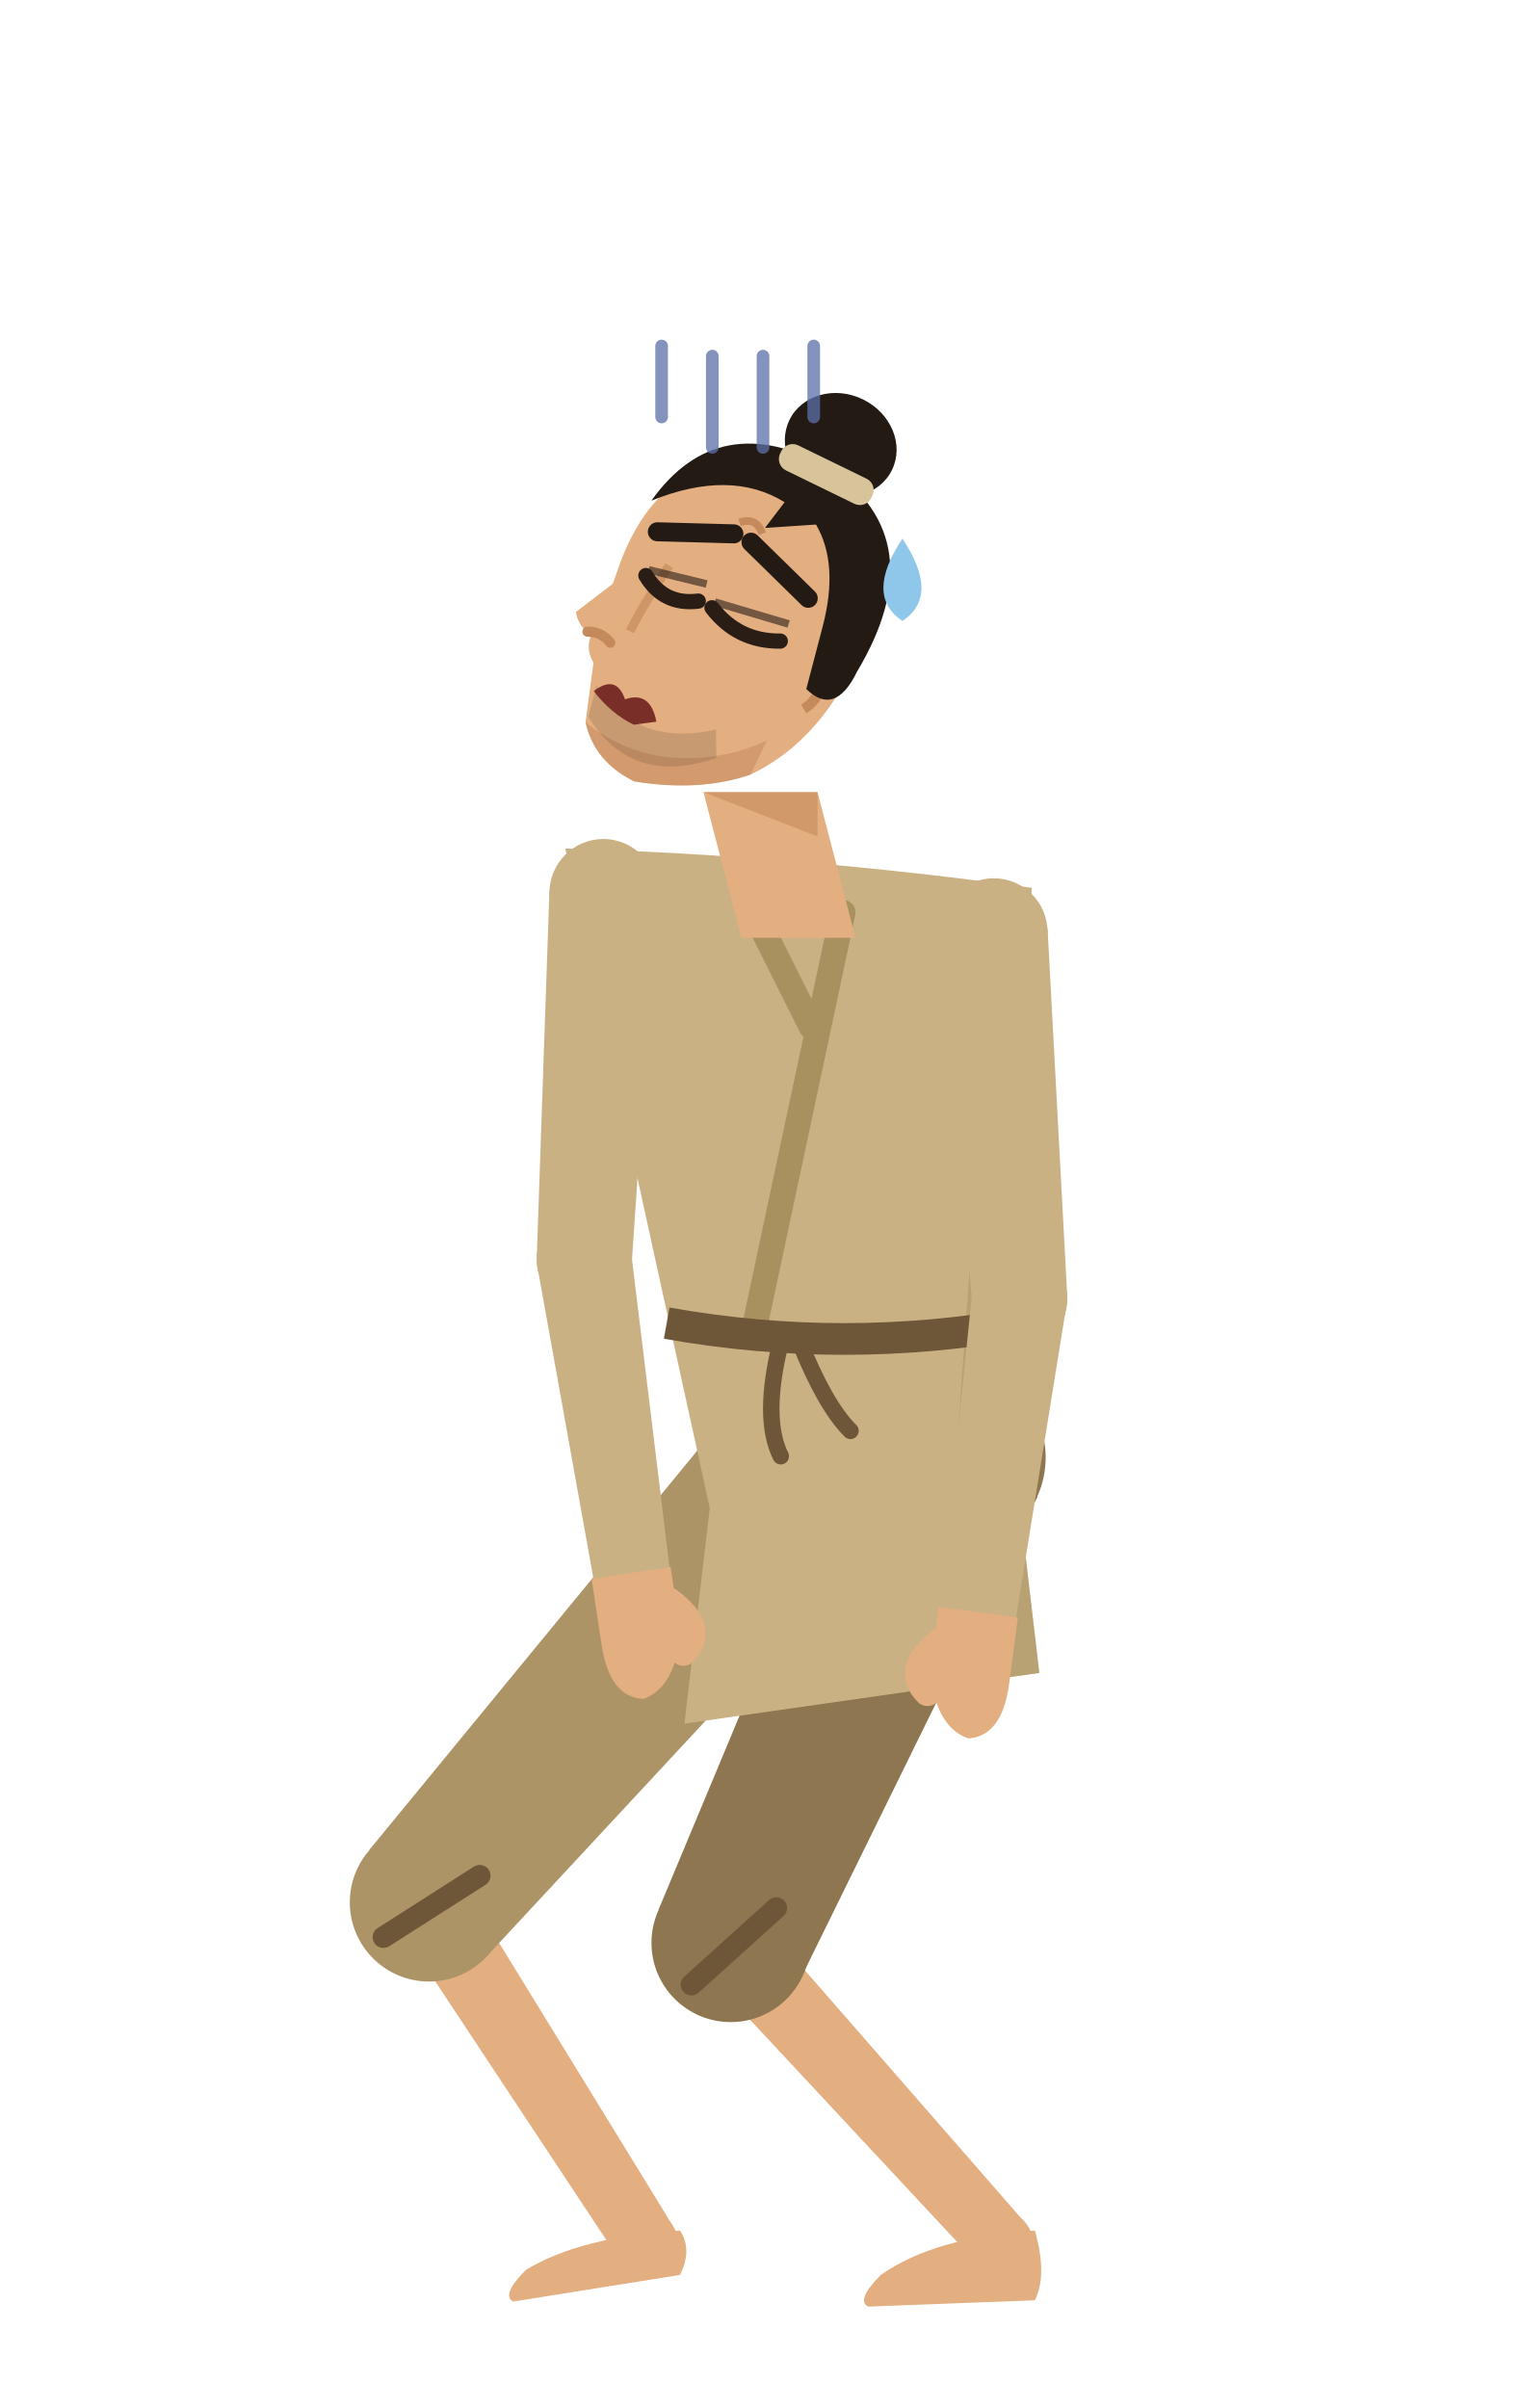
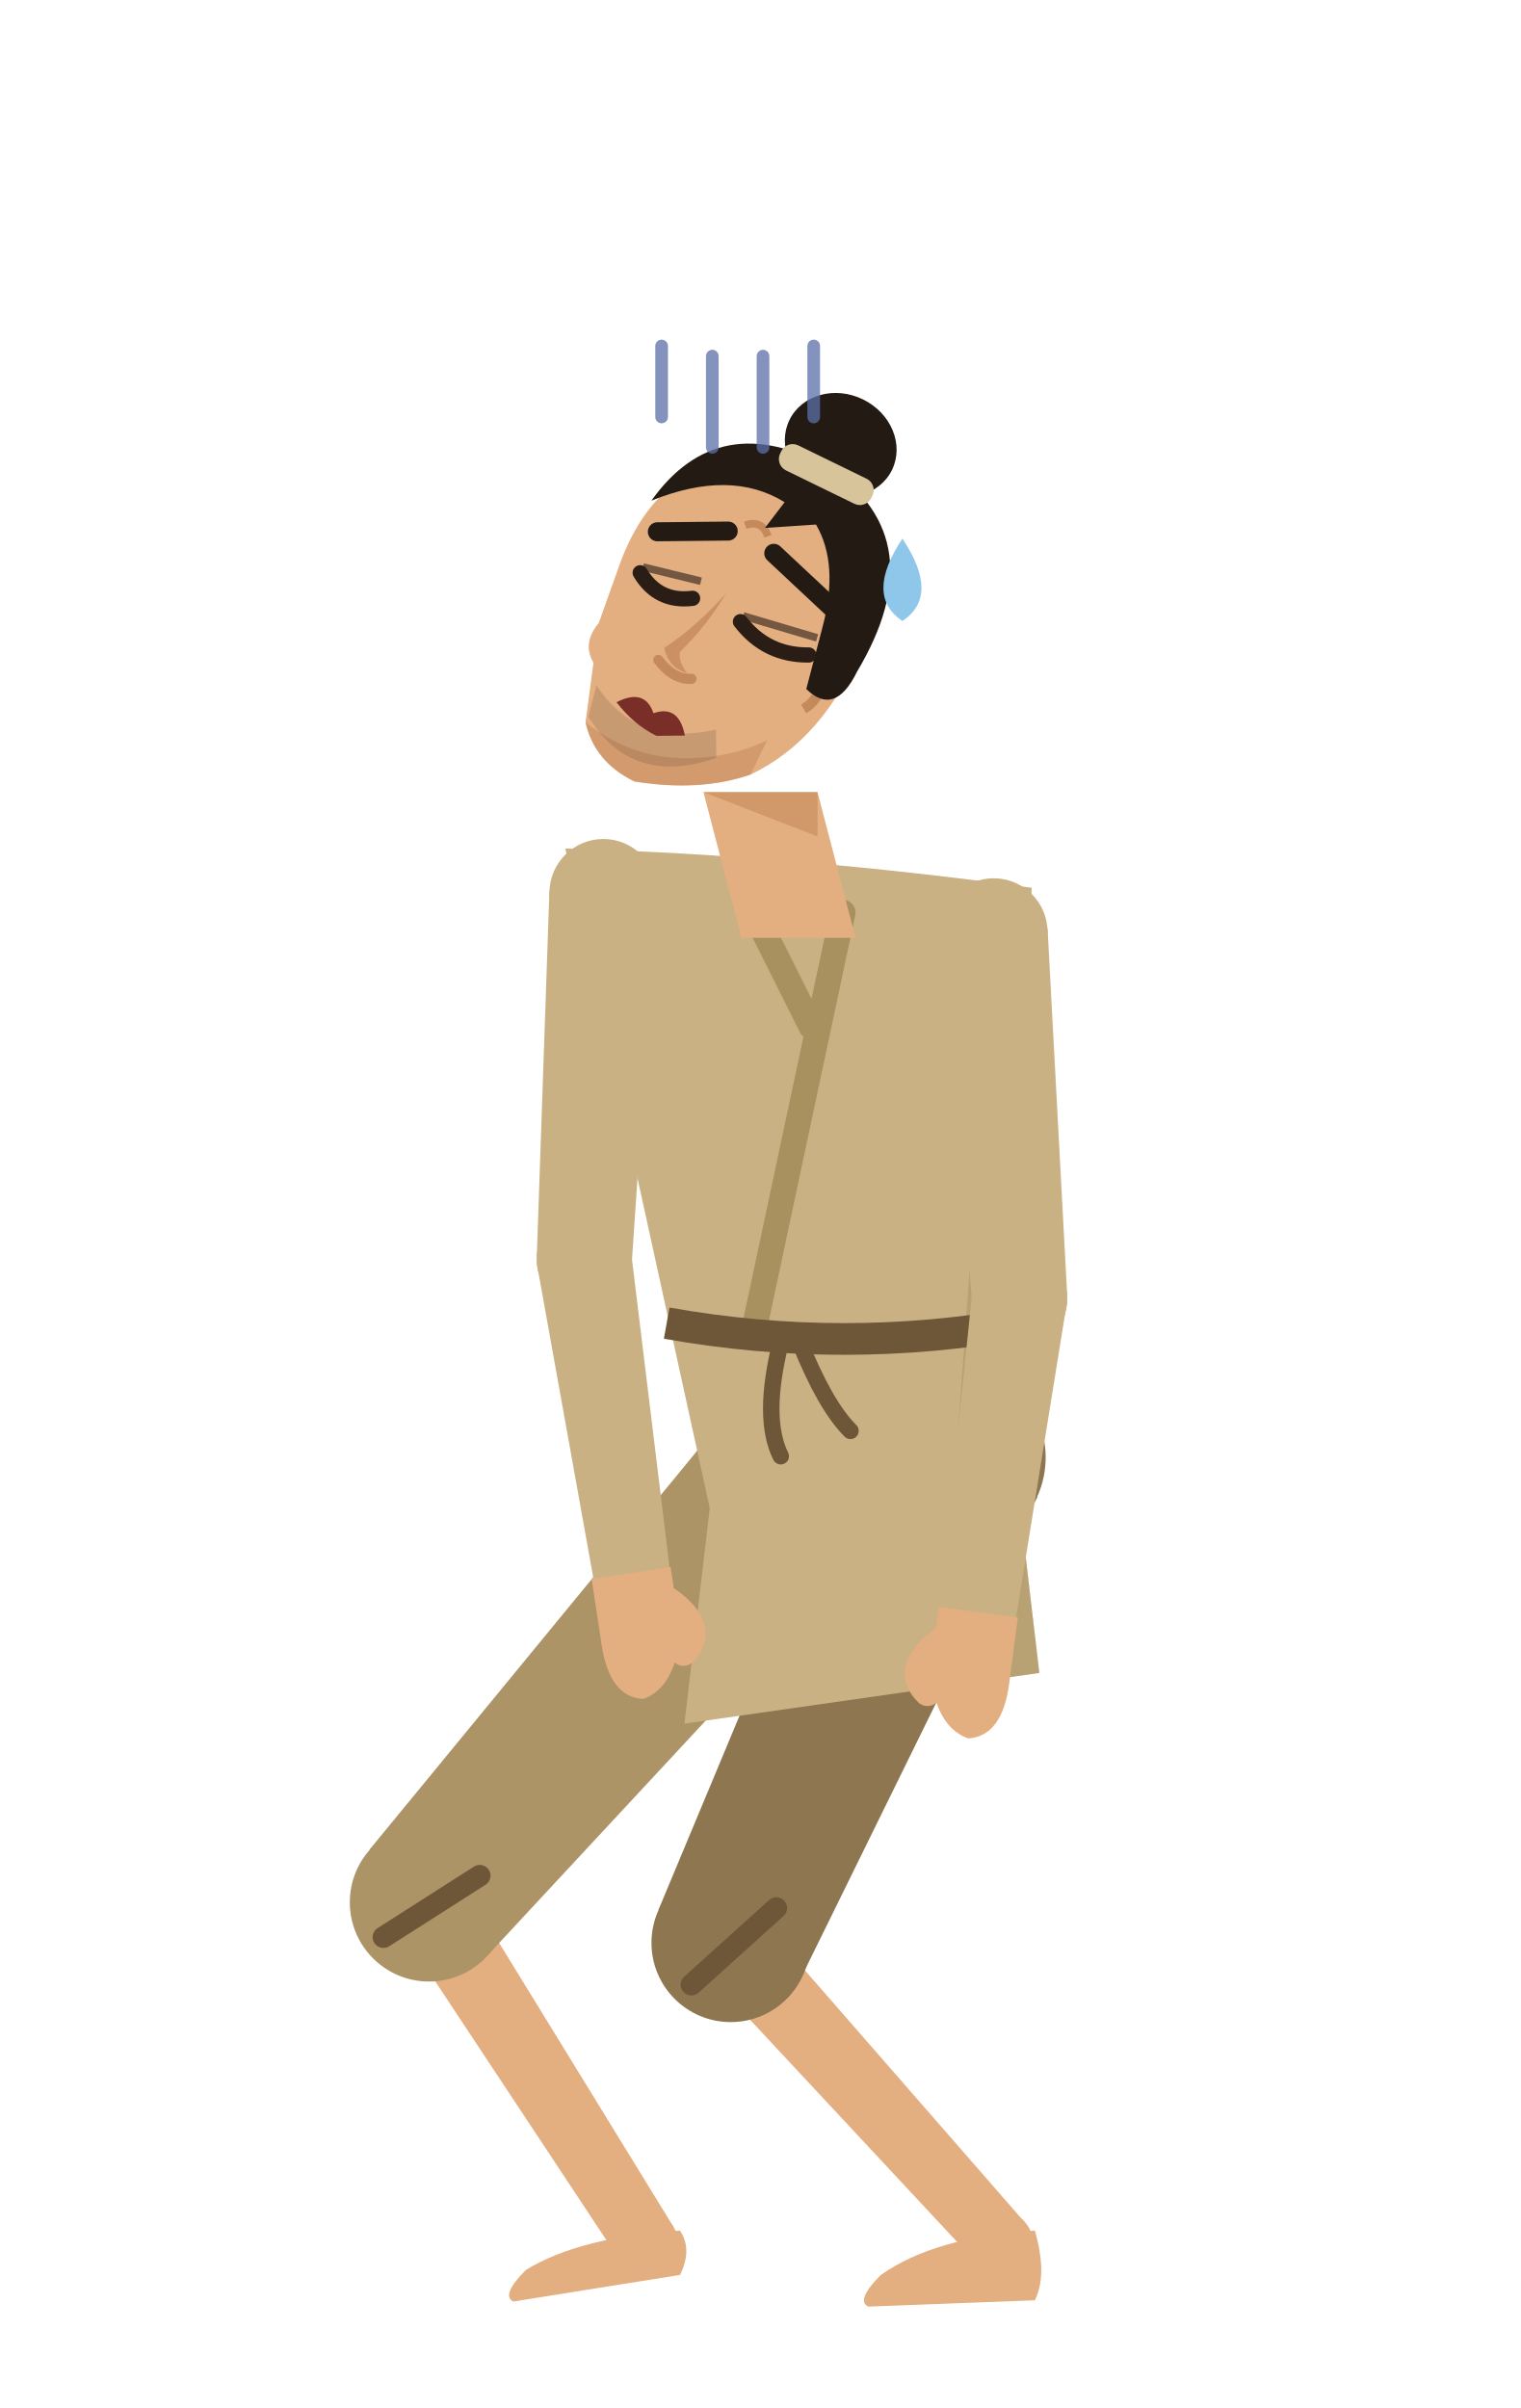
<svg xmlns="http://www.w3.org/2000/svg" width="240" height="380" viewBox="0 -20 240 380">
  <path d="M111.8 291.7 L154.3 337.3 L161.7 330.7 L120.7 283.7 Z" fill="#e3ae80" />
  <circle cx="116.3" cy="287.7" r="6" fill="#e3ae80" />
  <circle cx="158" cy="334" r="5" fill="#e3ae80" />
  <path d="M163.3 332 Q147.5 333 139 339 Q135 343 137 344 L163.3 343 Q165.3 339 163.3 332 Z" fill="#e3ae80" />
  <path d="M63.4 284.7 L97.8 336.7 L106.2 331.3 L73.6 278.2 Z" fill="#e3ae80" />
  <circle cx="68.5" cy="281.5" r="6" fill="#e3ae80" />
  <circle cx="102" cy="334" r="5" fill="#e3ae80" />
  <path d="M107.3 332 Q91.5 333 83 338.2 Q79 342.2 81 343.2 L107.3 339 Q109.3 335 107.3 332 Z" fill="#e3ae80" />
  <path d="M112 214 L160 206 L158 232 L114 240 Z" fill="#ad9467" />
  <path d="M136.3 203.8 L103.9 281.4 L126.6 291.7 L163.7 216.2 Z" fill="#8e7650" />
  <circle cx="150" cy="210" r="15" fill="#8e7650" />
  <circle cx="115.3" cy="286.6" r="12.5" fill="#8e7650" />
  <path d="M109.1 293.2 L122.5 281.1" stroke="#6e5638" stroke-width="3.4" stroke-linecap="round" />
  <path d="M110.7 208.1 L58.3 271.9 L77.1 288.4 L133.3 227.9 Z" fill="#ad9467" />
  <circle cx="122" cy="218" r="15" fill="#ad9467" />
  <circle cx="67.7" cy="280.2" r="12.5" fill="#ad9467" />
  <path d="M60.5 285.7 L75.7 276" stroke="#6e5638" stroke-width="3.4" stroke-linecap="round" />
  <path d="M89.2 113.9 Q126 115 162.8 120.1 L160 210 L164 244 L108 252 L112 218 Z" fill="#c9b184" />
  <path d="M156.2 135.4 L160.8 125.1 L160 210 L164 244 L148.3 246.2 Z" fill="#a8915f" opacity=".5" />
  <path d="M133 124 L119.2 188.8 M119 124 L128 142" stroke="#a8915f" stroke-width="4" fill="none" stroke-linecap="round" />
  <path d="M105.2 188.8 Q133.2 193.8 161.2 188.8" stroke="#6e5638" stroke-width="5" fill="none" />
  <path d="M123.2 191.8 q-3 12 0 18 M126.2 191.8 q4 10 8 14" stroke="#6e5638" stroke-width="2.6" fill="none" stroke-linecap="round" />
  <path d="M117 128 L111 105 L129 105 L135 128 Z" fill="#e3ae80" />
  <path d="M111 105 L129 105 L129 112 Z" fill="#c58a5c" opacity=".6" />
  <g transform="translate(116.4 79) rotate(26) scale(-1 1)">
    <path d="M-19 -6 Q-20 10 -12 20 Q-6 26 4 29 Q11 29 15 24 L18 15 Q21 13 20 9 L21 0 Q23 -16 12 -24 Q2 -29 -10 -26 Q-19 -20 -19 -6 Z" fill="#e3ae80" />
    <path d="M-12 20 Q-6 26 4 29 Q11 29 15 24 Q6 26 -2 22 Q-8 19 -12 14 Z" fill="#c58a5c" opacity=".55" />
    <ellipse cx="-14" cy="3" rx="4.5" ry="7.5" fill="#e3ae80" />
    <path d="M-15 0 q-2 4 0 7" stroke="#c58a5c" stroke-width="1.6" fill="none" />
-     <path d="M18 -3 L24 9 Q22 12 17 11 Z" fill="#e3ae80" />
-     <path d="M17 11 q2 -1 4 0" stroke="#c58a5c" stroke-width="1.6" fill="none" stroke-linecap="round" />
-     <path d="M14 -4 Q15 4 15 8" stroke="#c58a5c" stroke-width="1.4" fill="none" opacity=".7" />
+     <path d="M4 -4 Q6 3 9 8 Q7 10.5 4 10 Q6 9 6.5 7.5 Q4.5 2 4 -4 Z" fill="#c58a5c" opacity=".8" />
+     <path d="M3 10.5 q2.5 1.4 6 -.4" stroke="#c58a5c" stroke-width="1.6" fill="none" stroke-linecap="round" />
    <path d="M-6 20 Q4 30 15 23 L16 18 Q6 24 -4 16 Z" fill="#3a2a20" opacity=".16" />
-     <path d="M-7 -1 q6 3 12 0" stroke="#2a1d16" stroke-width="2.4" fill="none" stroke-linecap="round" />
-     <path d="M-7 -4 l12 2" stroke="#2a1d16" stroke-width="1.2" opacity=".6" />
-     <path d="M7.4 -1 q4.6 3 9.2 0" stroke="#2a1d16" stroke-width="2.4" fill="none" stroke-linecap="round" />
-     <path d="M7.4 -4 l9.2 2" stroke="#2a1d16" stroke-width="1.2" opacity=".6" />
-     <path d="M-8 -9 L4 -13" stroke="#231a14" stroke-width="3" stroke-linecap="round" />
-     <path d="M7 -13 L18 -8" stroke="#231a14" stroke-width="3" stroke-linecap="round" />
-     <path d="M3 -15 q2 -2 4 0" stroke="#c58a5c" stroke-width="1.2" fill="none" />
-     <path d="M5 19 Q8 15 11 18 Q14 15 16 19 Q12 21 8 21 Z" fill="#7a2e28" />
+     <path d="M-12 -1 q6 3 12 0" stroke="#2a1d16" stroke-width="2.4" fill="none" stroke-linecap="round" />
+     <path d="M-12 -4 l12 2" stroke="#2a1d16" stroke-width="1.2" opacity=".6" />
+     <path d="M8.4 -1 q4.6 3 9.2 0" stroke="#2a1d16" stroke-width="2.4" fill="none" stroke-linecap="round" />
+     <path d="M8.4 -4 l9.2 2" stroke="#2a1d16" stroke-width="1.2" opacity=".6" />
+     <path d="M-13 -9 L0 -13" stroke="#231a14" stroke-width="3" stroke-linecap="round" />
+     <path d="M8 -13 L18 -8" stroke="#231a14" stroke-width="3" stroke-linecap="round" />
+     <path d="M2 -15 q2 -2 4 0" stroke="#c58a5c" stroke-width="1.2" fill="none" />
+     <path d="M0 19 Q3 15 6 18 Q9 15 12 19 Q8 21 4 21 Z" fill="#7a2e28" />
    <path d="M-20 -2 Q-22 -26 -2 -29 Q18 -30 21 -12 Q12 -22 2 -21 L3 -16 L-4 -20 Q-10 -16 -12 -6 L-14 4 Q-20 6 -20 -2 Z" fill="#231a14" />
    <ellipse cx="-2" cy="-33" rx="9" ry="8" fill="#231a14" />
    <rect x="-10" y="-30" width="16" height="4.4" rx="2" fill="#d8c49a" />
  </g>
  <path d="M148.4 127.7 L153.4 185.5 L168.4 184.4 L165.3 126.5 Z" fill="#c9b184" />
  <circle cx="156.8" cy="127.1" r="8.5" fill="#c9b184" />
  <circle cx="160.9" cy="185" r="7.5" fill="#c9b184" />
  <path d="M153.4 184 L148.1 235.7 L160 237.3 L168.3 185.9 Z" fill="#c9b184" />
  <circle cx="160.9" cy="185" r="7.5" fill="#c9b184" />
  <circle cx="154.1" cy="236.5" r="6" fill="#c9b184" />
  <g transform="translate(154.1 236.5) rotate(97.5) scale(1.05 -1.05)">
    <path d="M-2 -6 L8 -6 Q16 -4 17 1 Q16 6 8 6 L-2 6 Z" fill="#e3ae80" />
    <path d="M3 -5 Q8 -10 11 -6" stroke="#e3ae80" stroke-width="4" stroke-linecap="round" fill="none" />
  </g>
  <path d="M86.7 120.5 L84.7 178.4 L99.7 179.2 L103.6 121.3 Z" fill="#c9b184" />
  <circle cx="95.2" cy="120.9" r="8.5" fill="#c9b184" />
  <circle cx="92.2" cy="178.8" r="7.5" fill="#c9b184" />
  <path d="M84.8 179.9 L94 231.1 L105.9 229.4 L99.6 177.7 Z" fill="#c9b184" />
  <circle cx="92.2" cy="178.8" r="7.5" fill="#c9b184" />
  <circle cx="99.9" cy="230.3" r="6" fill="#c9b184" />
  <g transform="translate(99.9 230.3) rotate(81.4) scale(1.05 1.05)">
    <path d="M-2 -6 L8 -6 Q16 -4 17 1 Q16 6 8 6 L-2 6 Z" fill="#e3ae80" />
    <path d="M3 -5 Q8 -10 11 -6" stroke="#e3ae80" stroke-width="4" stroke-linecap="round" fill="none" />
  </g>
  <g stroke="#5b6fa8" stroke-width="2" opacity=".75" stroke-linecap="round">
    <path d="M104.4 34.6 v11.2" />
    <path d="M112.4 36.2 v14.4" />
    <path d="M120.4 36.2 v14.4" />
    <path d="M128.4 34.6 v11.2" />
  </g>
  <path d="M142.4 65 q6 9 0 13 q-6 -4 0 -13 z" fill="#8fc7ea" />
</svg>
